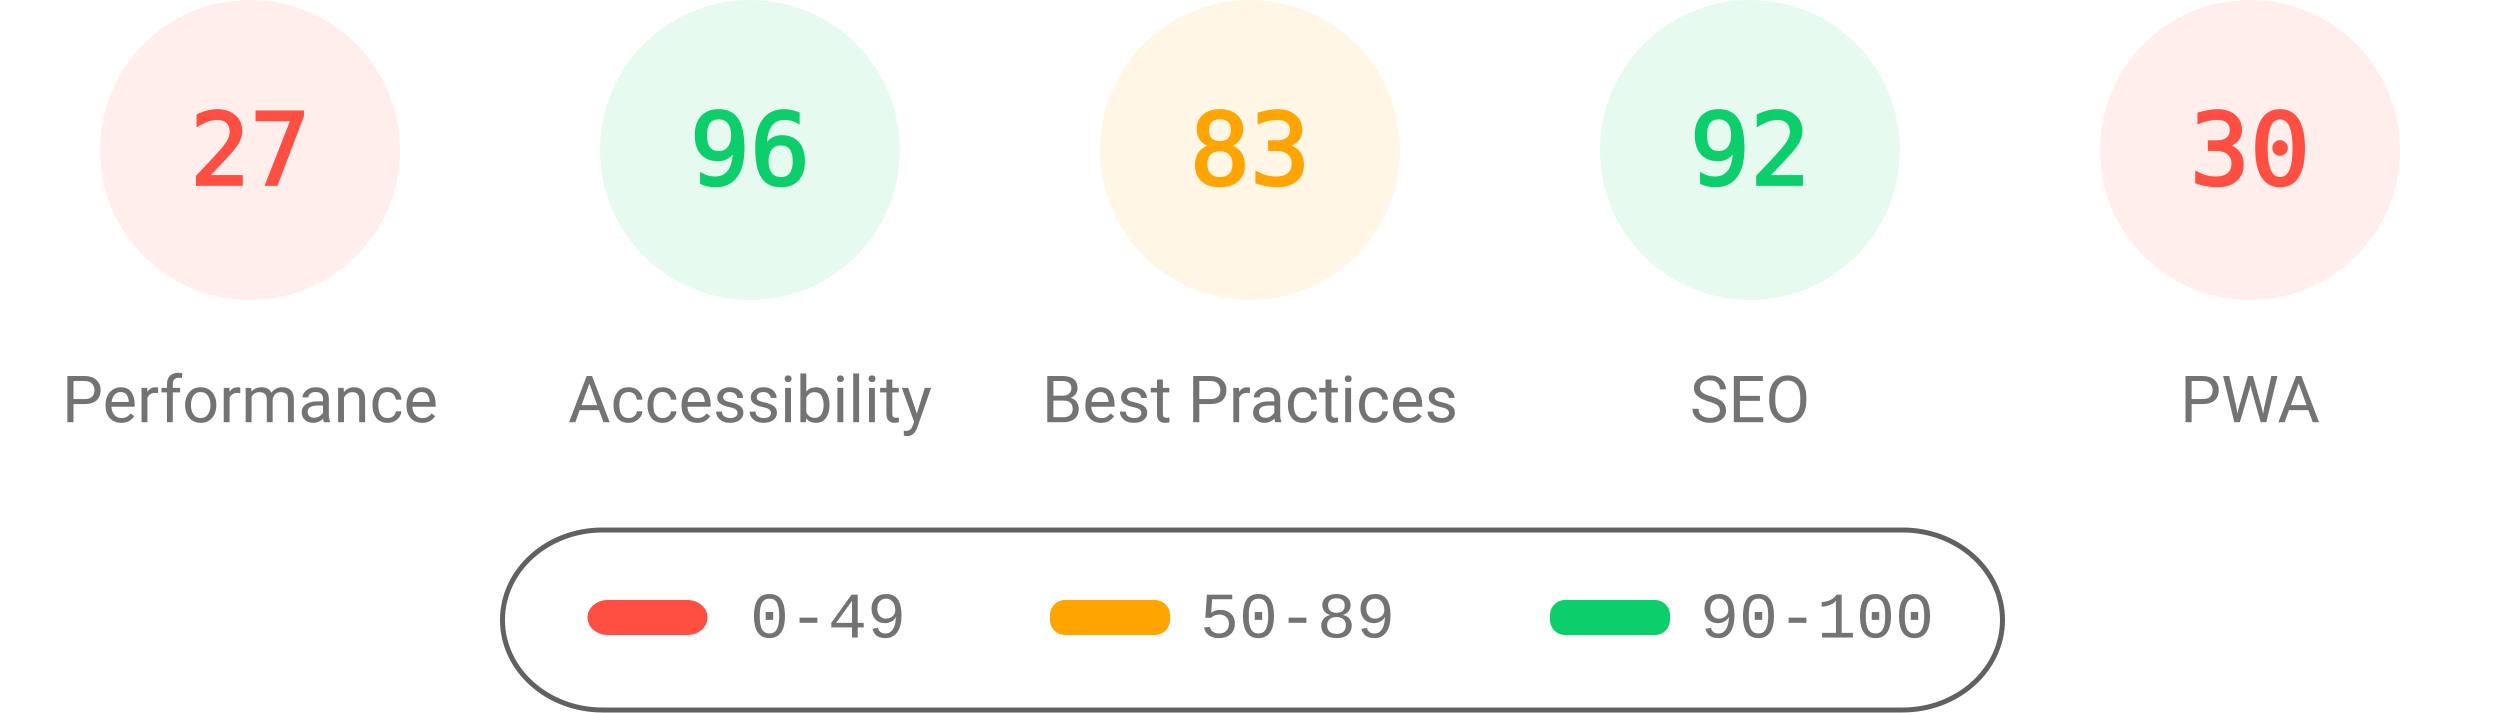
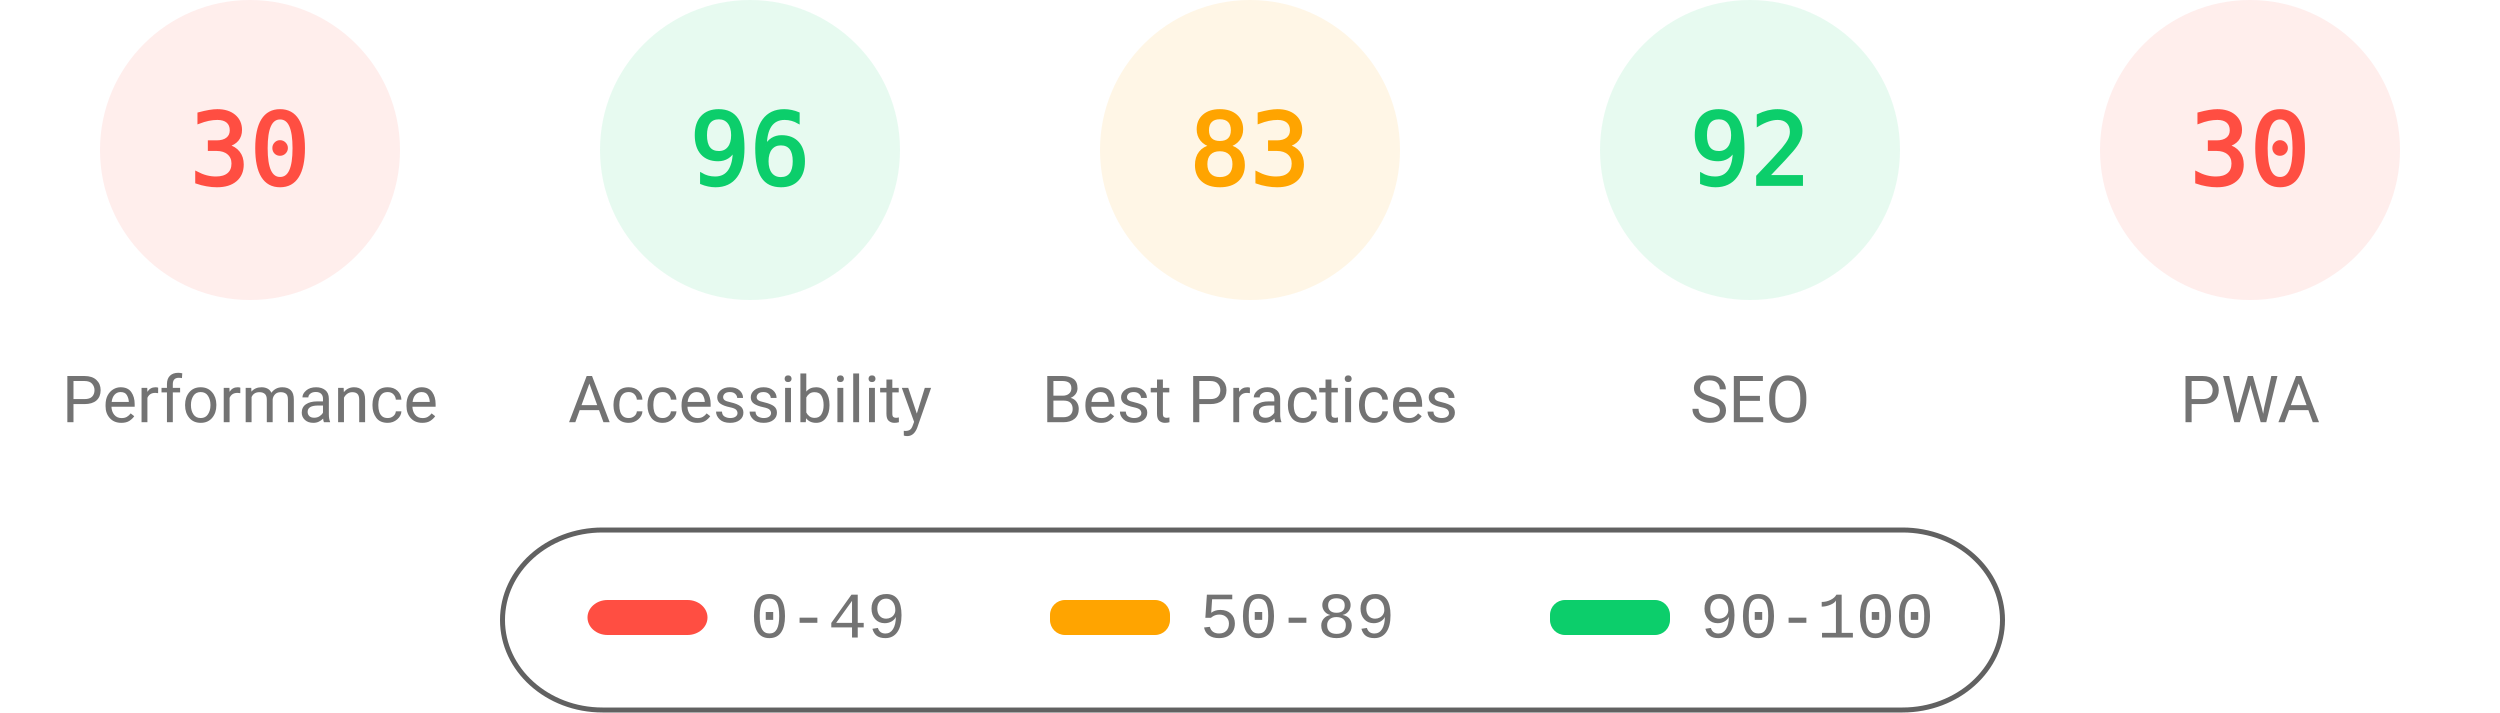
<svg xmlns="http://www.w3.org/2000/svg" fill="none" width="1000" height="285">
  <style>.gauge-base{opacity:.1}.gauge-arc{fill:none;animation-delay:250ms;stroke-linecap:round;transform:rotate(-90deg);transform-origin:100px 60px;animation:load-gauge 1s ease forwards}.guage-text{font-size:40px;font-family:monospace;text-align:center}.guage-red{color:#ff4e42;fill:#ff4e42;stroke:#ff4e42}.guage-orange{color:#ffa400;fill:#ffa400;stroke:#ffa400}.guage-green{color:#0cce6b;fill:#0cce6b;stroke:#0cce6b}.guage-undefined{color:#5c5c5c;fill:#5c5c5c;stroke:#5c5c5c}.guage-title{color:#737373;fill:#737373;stroke:none;font-size:26px;line-height:26px;font-family:Roboto,Halvetica,Arial,sans-serif}@keyframes load-gauge{from{stroke-dasharray:0 352.858}}</style>
  <svg class="guage-div guage-perf guage-red" viewBox="0 0 200 200" width="200" height="200">
    <circle class="gauge-base" r="56" cx="100" cy="60" stroke-width="8" />
-     <circle class="gauge-arc guage-arc-1" r="56" cx="100" cy="60" stroke-width="8" style="stroke-dasharray:95.002,351.858" />
-     <text class="guage-text" x="100" y="60" alignment-baseline="central" dominant-baseline="central" text-anchor="middle">27</text>
+     <circle class="gauge-arc guage-arc-1" r="56" cx="100" cy="60" stroke-width="8" style="stroke-dasharray:105.557,351.858" />
+     <text class="guage-text" x="100" y="60" alignment-baseline="central" dominant-baseline="central" text-anchor="middle">30</text>
    <text class="guage-title" x="100" y="160" alignment-baseline="central" dominant-baseline="central" text-anchor="middle">Performance</text>
  </svg>
  <svg class="guage-div guage-acc guage-green" viewBox="0 0 200 200" width="200" height="200" x="200">
    <circle class="gauge-base" r="56" cx="100" cy="60" stroke-width="8" />
    <circle class="gauge-arc guage-arc-2" r="56" cx="100" cy="60" stroke-width="8" style="stroke-dasharray:337.784,351.858" />
    <text class="guage-text" x="100" y="60" alignment-baseline="central" dominant-baseline="central" text-anchor="middle">96</text>
    <text class="guage-title" x="100" y="160" alignment-baseline="central" dominant-baseline="central" text-anchor="middle">Accessibility</text>
  </svg>
  <svg class="guage-div guage-best guage-orange" viewBox="0 0 200 200" width="200" height="200" x="400">
    <circle class="gauge-base" r="56" cx="100" cy="60" stroke-width="8" />
    <circle class="gauge-arc guage-arc-3" r="56" cx="100" cy="60" stroke-width="8" style="stroke-dasharray:292.042,351.858" />
    <text class="guage-text" x="100" y="60" alignment-baseline="central" dominant-baseline="central" text-anchor="middle">83</text>
    <text class="guage-title" x="100" y="160" alignment-baseline="central" dominant-baseline="central" text-anchor="middle">Best Practices</text>
  </svg>
  <svg class="guage-div guage-seo guage-green" viewBox="0 0 200 200" width="200" height="200" x="600">
    <circle class="gauge-base" r="56" cx="100" cy="60" stroke-width="8" />
    <circle class="gauge-arc guage-arc-4" r="56" cx="100" cy="60" stroke-width="8" style="stroke-dasharray:323.709,351.858" />
    <text class="guage-text" x="100" y="60" alignment-baseline="central" dominant-baseline="central" text-anchor="middle">92</text>
    <text class="guage-title" x="100" y="160" alignment-baseline="central" dominant-baseline="central" text-anchor="middle">SEO</text>
  </svg>
  <svg class="guage-div guage-pwa guage-red" viewBox="0 0 200 200" width="200" height="200" x="800">
    <circle class="gauge-base" r="56" cx="100" cy="60" stroke-width="8" />
    <circle class="gauge-arc guage-arc-4" r="56" cx="100" cy="60" stroke-width="8" style="stroke-dasharray:105.557,351.858" />
    <text class="guage-text" x="100" y="60" alignment-baseline="central" dominant-baseline="central" text-anchor="middle">30</text>
    <text class="guage-title" x="100" y="160" alignment-baseline="central" dominant-baseline="central" text-anchor="middle">PWA</text>
  </svg>
  <svg width="604" height="76" x="200" y="210">
    <path fill="none" id="canvas_background" d="M-1-1h604v80H-1z" />
    <rect fill-opacity="0" stroke="#616161" stroke-width="2" rx="40" id="svg_2" height="72" width="600" y="2" x="1" fill="#000" />
    <rect stroke="#000" rx="8" id="svg_3" height="14" width="48" y="30" x="35" stroke-opacity="null" stroke-width="0" fill="#ff4e42" />
    <rect stroke="#000" rx="6" id="svg_4" height="14" width="48" y="30" x="220" stroke-opacity="null" stroke-width="0" fill="#ffa400" />
    <rect stroke="#000" rx="6" id="svg_5" height="14" width="48" y="30" x="420" stroke-opacity="null" stroke-width="0" fill="#0cce6b" />
    <text xml:space="preserve" text-anchor="start" font-family="'Courier New', Courier, monospace" font-size="26" id="svg_6" y="45" x="100" stroke-opacity="null" stroke-width="0" stroke="#000" fill="#737373">0-49</text>
    <text xml:space="preserve" text-anchor="start" font-family="'Courier New', Courier, monospace" font-size="26" id="svg_7" y="45" x="280" stroke-opacity="null" stroke-width="0" stroke="#000" fill="#737373">50-89</text>
    <text xml:space="preserve" text-anchor="start" font-family="'Courier New', Courier, monospace" font-size="26" id="svg_8" y="45" x="480" stroke-opacity="null" stroke-width="0" stroke="#000" fill="#737373">90-100</text>
  </svg>
</svg>
